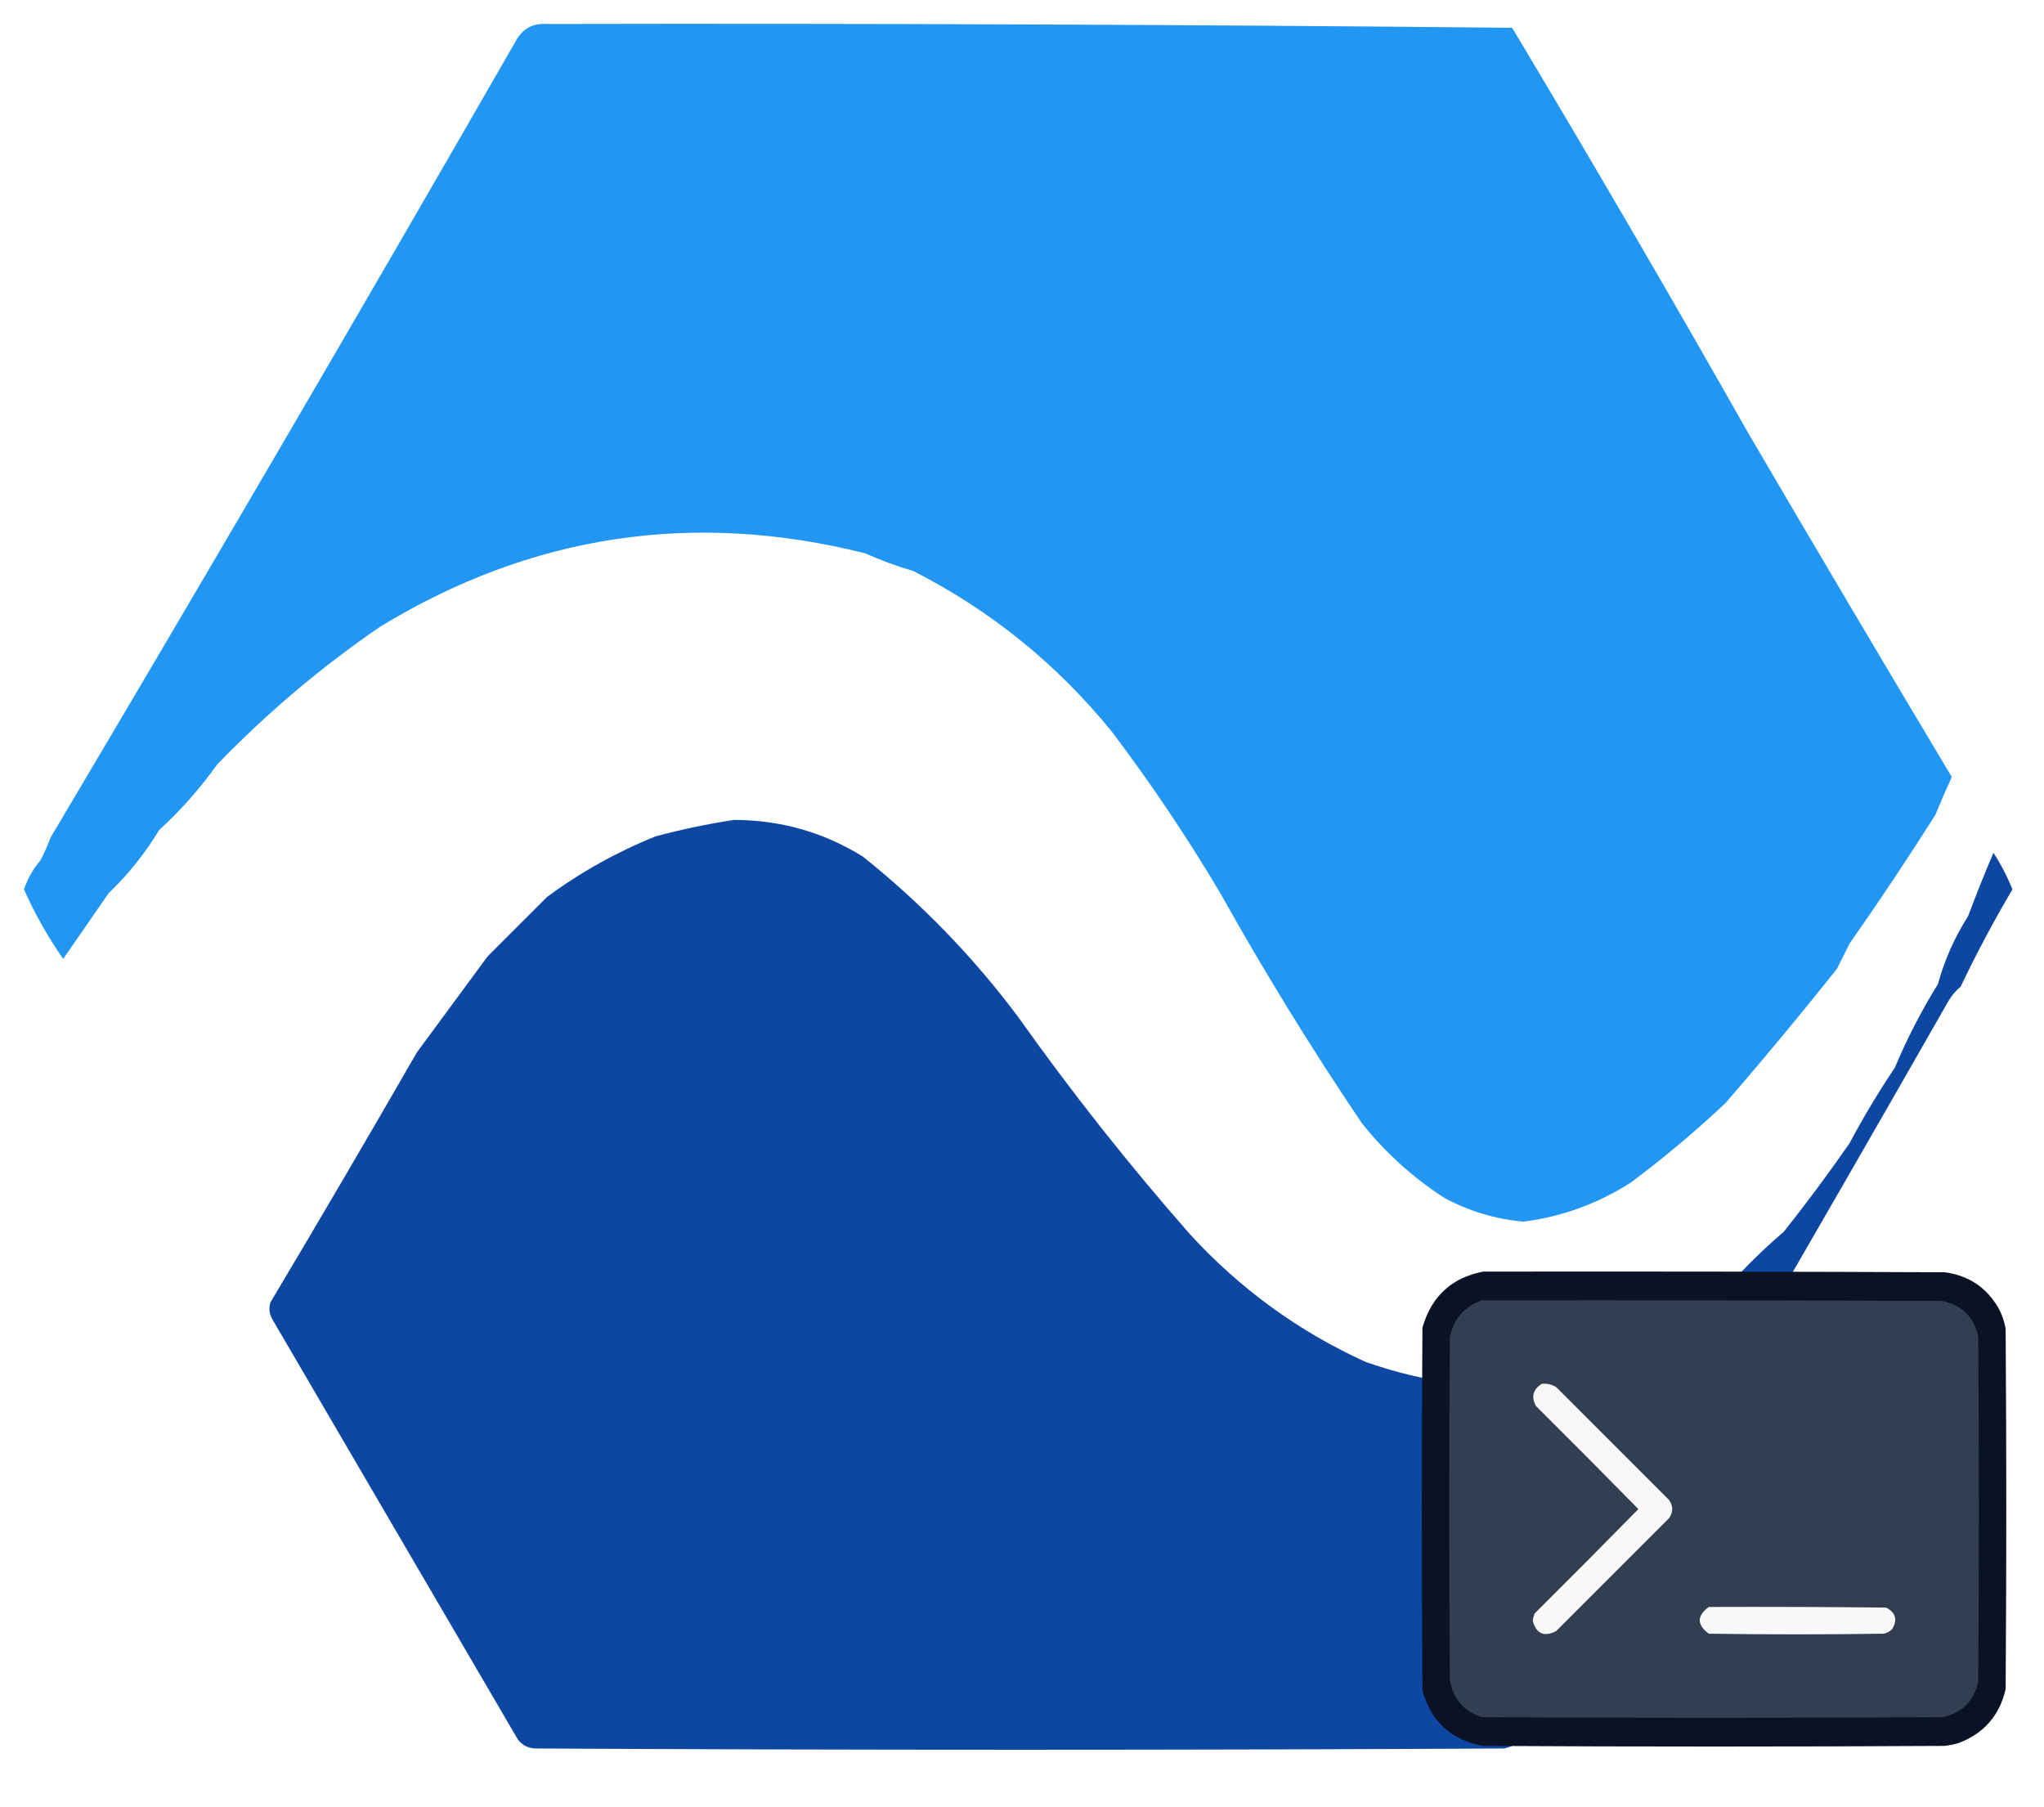
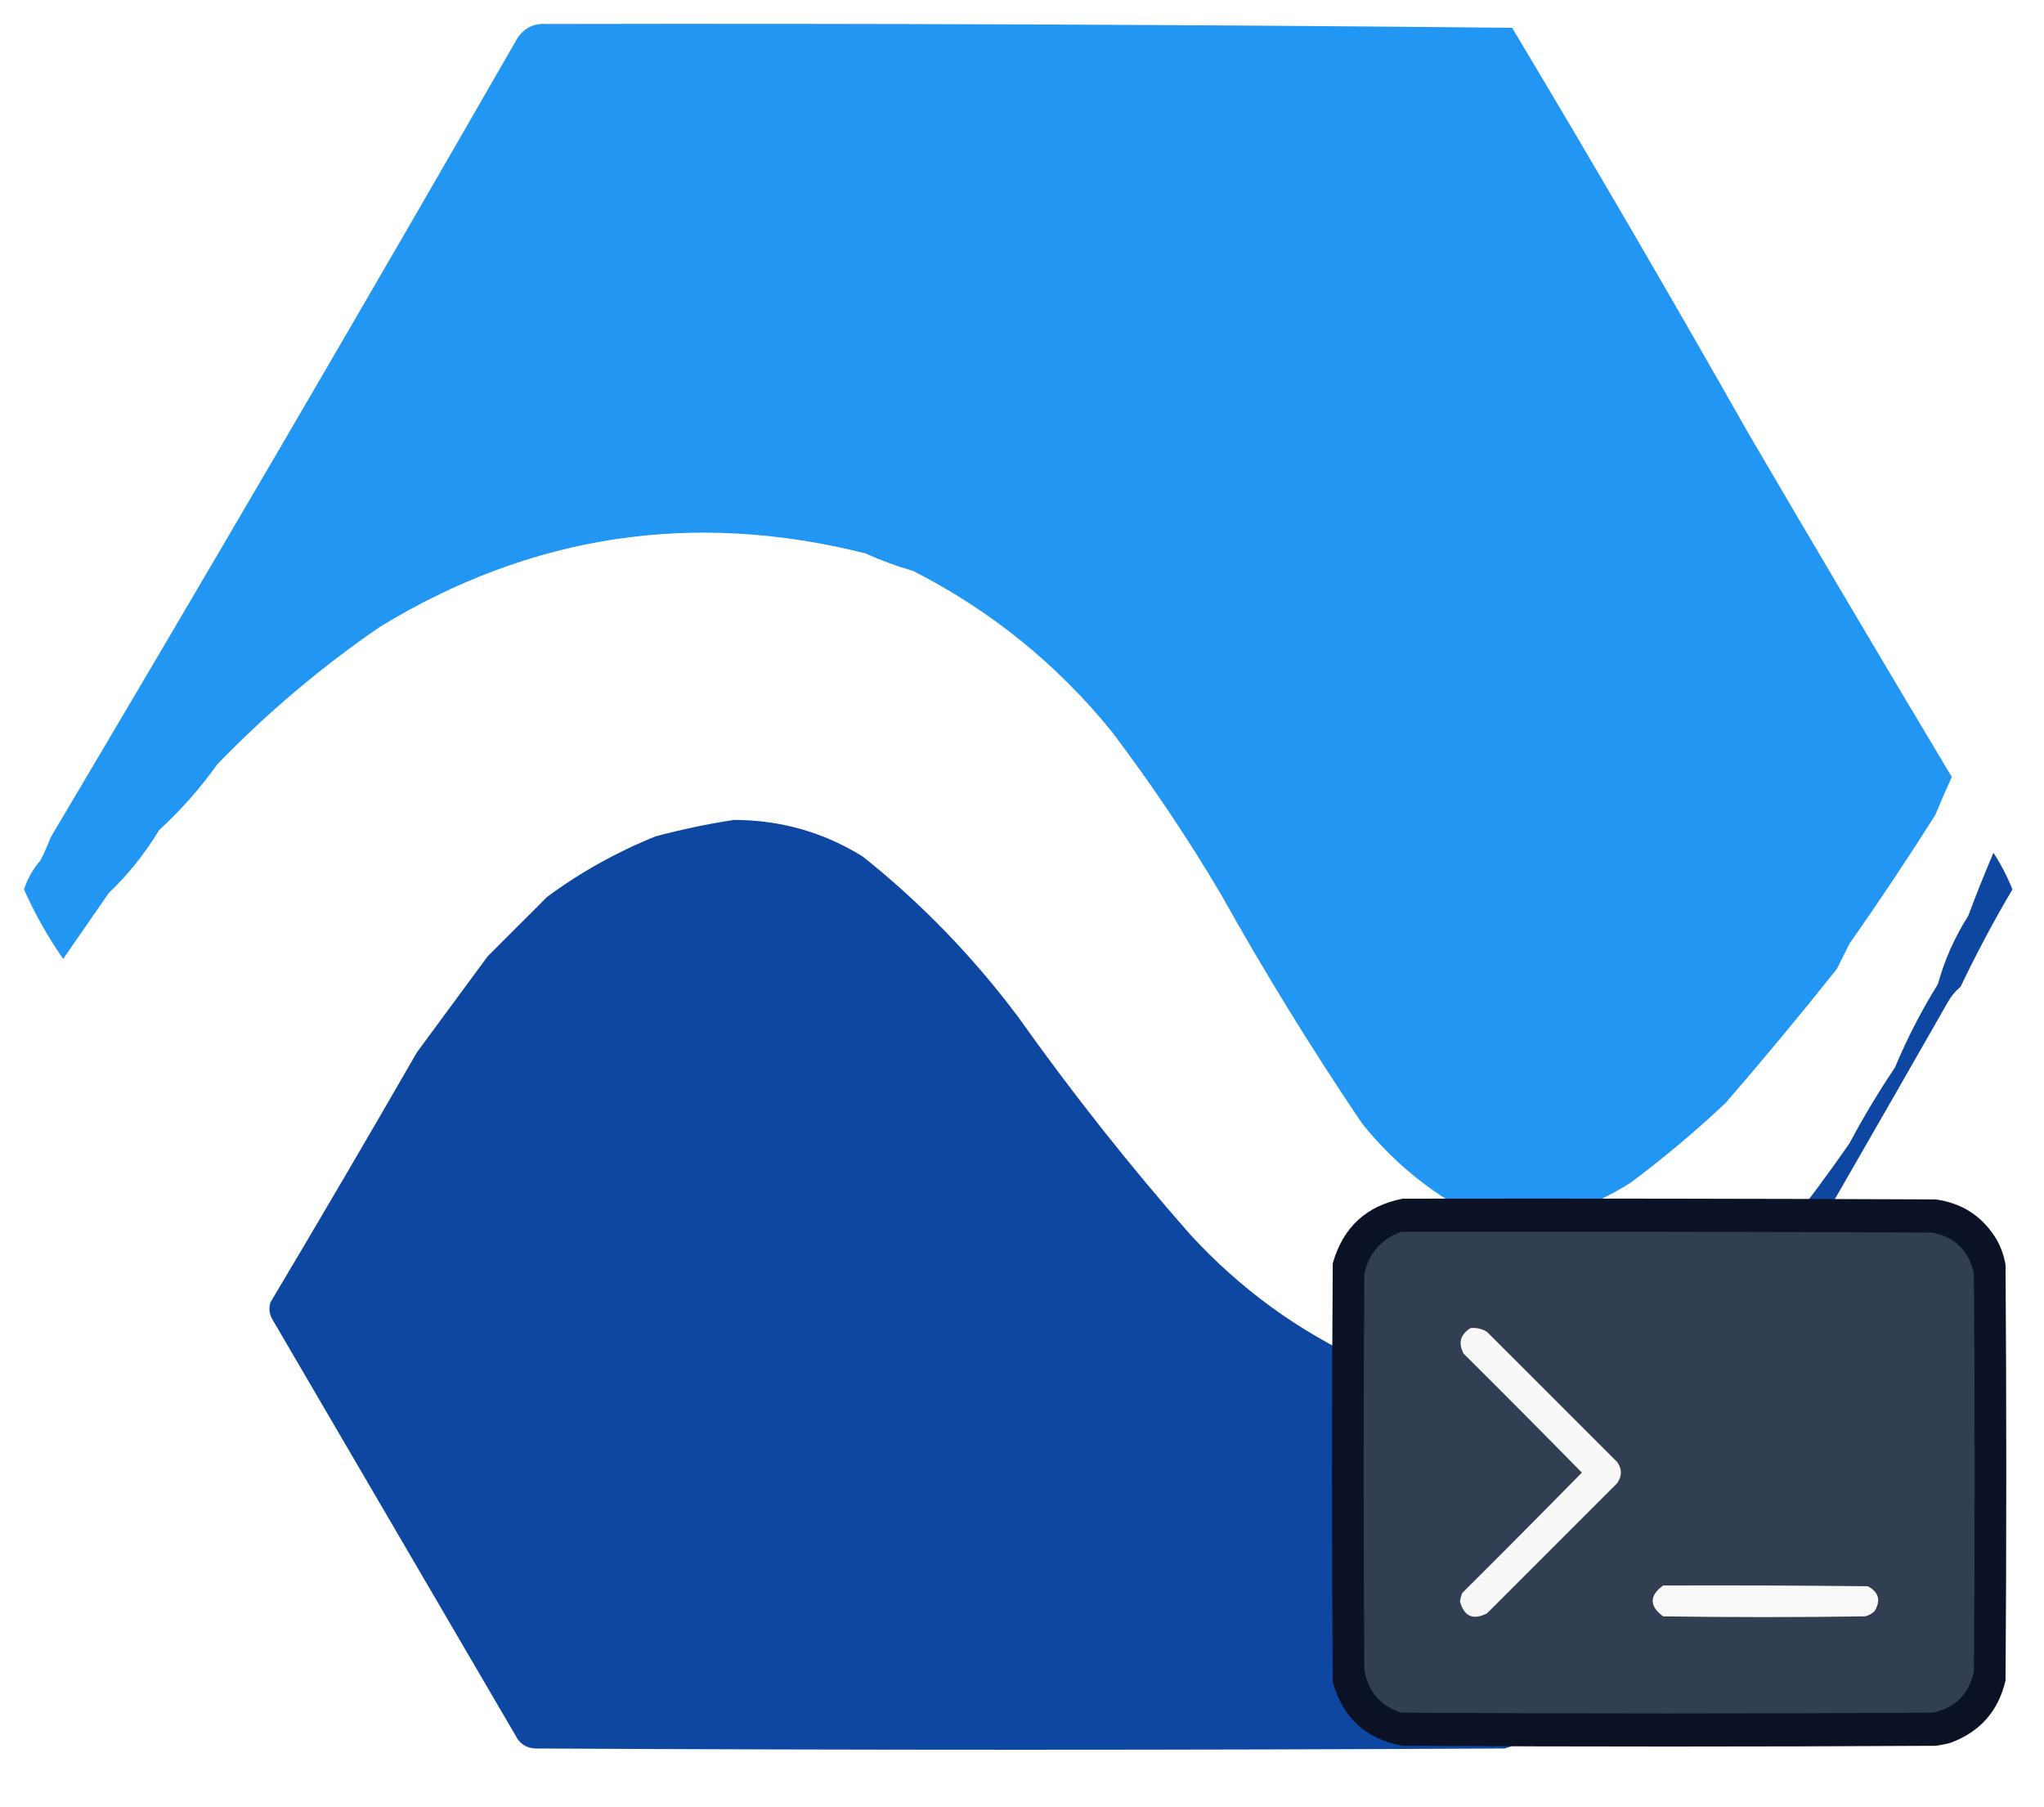
<svg xmlns="http://www.w3.org/2000/svg" version="1.1" width="809px" height="715px" style="shape-rendering:geometricPrecision; text-rendering:geometricPrecision; image-rendering:optimizeQuality; fill-rule:evenodd; clip-rule:evenodd" id="svg2" xml:space="preserve">
  <defs id="defs2" />
  <g id="g1">
    <path style="opacity:1;fill:#2196f3;fill-opacity:1" fill="#e6a82a" d="M 216.5,9.5 C 343.879,9.238 471.213,9.738 598.5,11C 630.333,64.174 661.5,117.674 692,171.5C 718.613,216.95 745.446,262.284 772.5,307.5C 770.225,312.504 768.058,317.504 766,322.5C 755.089,339.751 743.756,356.751 732,373.5C 730.333,376.833 728.667,380.167 727,383.5C 712.681,401.483 698.014,419.15 683,436.5C 671.183,447.636 658.683,458.136 645.5,468C 632.474,476.342 618.307,481.508 603,483.5C 591.858,482.503 581.358,479.336 571.5,474C 559.146,465.986 548.313,456.152 539,444.5C 519.079,415.003 500.413,384.67 483,353.5C 469.872,331.369 455.539,310.036 440,289.5C 418.279,262.773 392.112,241.606 361.5,226C 355.009,224.126 348.675,221.793 342.5,219C 274.363,201.898 210.363,211.565 150.5,248C 127.19,263.972 105.69,282.139 86,302.5C 79.264,311.959 71.597,320.626 63,328.5C 57.412,337.748 50.746,346.081 43,353.5C 37,362.167 31,370.833 25,379.5C 18.937,370.787 13.771,361.621 9.5,352C 10.919,347.741 13.086,343.907 16,340.5C 17.52,337.618 18.853,334.618 20,331.5C 82.213,226.702 143.546,121.702 204,16.5C 206.698,11.412 210.864,9.079 216.5,9.5 Z" id="path1" />
  </g>
  <g id="g2">
    <path style="opacity:1;fill:#0d47a1;fill-opacity:1" fill="#25a8b4" d="M 290.5,324.5 C 308.946,324.526 325.946,329.359 341.5,339C 364.688,357.522 385.188,378.688 403,402.5C 424.174,432.341 446.841,461.008 471,488.5C 490.864,510.153 514.031,526.986 540.5,539C 592.351,557.294 639.018,548.628 680.5,513C 688.306,503.86 696.806,495.36 706,487.5C 715.052,476.115 723.719,464.449 732,452.5C 737.484,442.201 743.484,432.201 750,422.5C 754.791,411.044 760.458,400.044 767,389.5C 769.642,379.91 773.642,370.91 779,362.5C 782.147,354.053 785.48,345.72 789,337.5C 792,342.141 794.5,346.975 796.5,352C 789.101,364.528 782.268,377.361 776,390.5C 773.957,392.208 772.29,394.208 771,396.5C 714.912,494.76 658.079,592.594 600.5,690C 598.913,690.862 597.246,691.529 595.5,692C 467.833,692.667 340.167,692.667 212.5,692C 209.387,692.053 206.887,690.886 205,688.5C 172.735,633.328 140.401,577.995 108,522.5C 106.627,520.305 106.294,517.971 107,515.5C 126.604,482.621 145.937,449.621 165,416.5C 174.333,403.833 183.667,391.167 193,378.5C 200.833,370.667 208.667,362.833 216.5,355C 229.767,345.197 244.1,337.197 259.5,331C 269.849,328.232 280.182,326.065 290.5,324.5 Z" id="path2" />
  </g>
-   <g style="clip-rule:evenodd;fill-rule:evenodd;image-rendering:optimizeQuality;shape-rendering:geometricPrecision;text-rendering:geometricPrecision" id="g5" transform="matrix(0.5163905,0,0,0.5163905,546.4667,465.3121)">
+   <g style="clip-rule:evenodd;fill-rule:evenodd;image-rendering:optimizeQuality;shape-rendering:geometricPrecision;text-rendering:geometricPrecision" id="g5" transform="matrix(0.5957098,0,0,0.5957098,508.4331,430.6098)">
    <g id="g1-8">
      <path style="opacity:1" fill="#0c1225" d="m 78.5,73.5 c 118,-0.167 236,0 354,0.5 17.736,2.41 31.236,11.243 40.5,26.5 2.994,5.316 4.994,10.982 6,17 0.667,92 0.667,184 0,276 -4.685,20.355 -16.852,34.188 -36.5,41.5 -3.289,0.882 -6.623,1.548 -10,2 -118,0.667 -236,0.667 -354,0 C 54.084,432.583 38.584,418.417 32,394.5 31.333,301.833 31.333,209.167 32,116.5 38.766,92.562 54.266,78.229 78.5,73.5 Z" id="path1-4" />
    </g>
    <g id="g2-5">
      <path style="opacity:1" fill="#323e51" d="m 77.5,95.5 c 117.667,-0.167 235.334,0 353,0.5 15.163,3.163 24.329,12.329 27.5,27.5 0.667,88 0.667,176 0,264 -3.18,15.18 -12.346,24.346 -27.5,27.5 -117.667,0.667 -235.333,0.667 -353,0 -13.947,-4.609 -22.114,-14.109 -24.5,-28.5 -0.667,-87.667 -0.667,-175.333 0,-263 3.019,-13.852 11.186,-23.185 24.5,-28 z" id="path2-4" />
    </g>
    <g id="g3">
      <path style="opacity:1" fill="#f8f8f8" d="m 123.5,159.5 c 3.963,-0.411 7.63,0.422 11,2.5 28.833,28.833 57.667,57.667 86.5,86.5 3.256,4.598 3.256,9.264 0,14 -28.833,28.833 -57.667,57.667 -86.5,86.5 -9.267,4.739 -15.267,2.072 -18,-8 0.296,-1.888 0.796,-3.722 1.5,-5.5 26.68,-26.514 53.18,-53.18 79.5,-80 -25.986,-26.486 -52.153,-52.82 -78.5,-79 -3.813,-7.048 -2.313,-12.715 4.5,-17 z" id="path3" />
    </g>
    <g id="g4">
      <path style="opacity:1" fill="#f9f9f9" d="m 251.5,330.5 c 45.335,-0.167 90.668,0 136,0.5 7.292,3.915 8.792,9.415 4.5,16.5 -1.8,1.817 -3.966,2.984 -6.5,3.5 -44.667,0.667 -89.333,0.667 -134,0 -9.254,-6.874 -9.254,-13.707 0,-20.5 z" id="path4" />
    </g>
  </g>
</svg>
